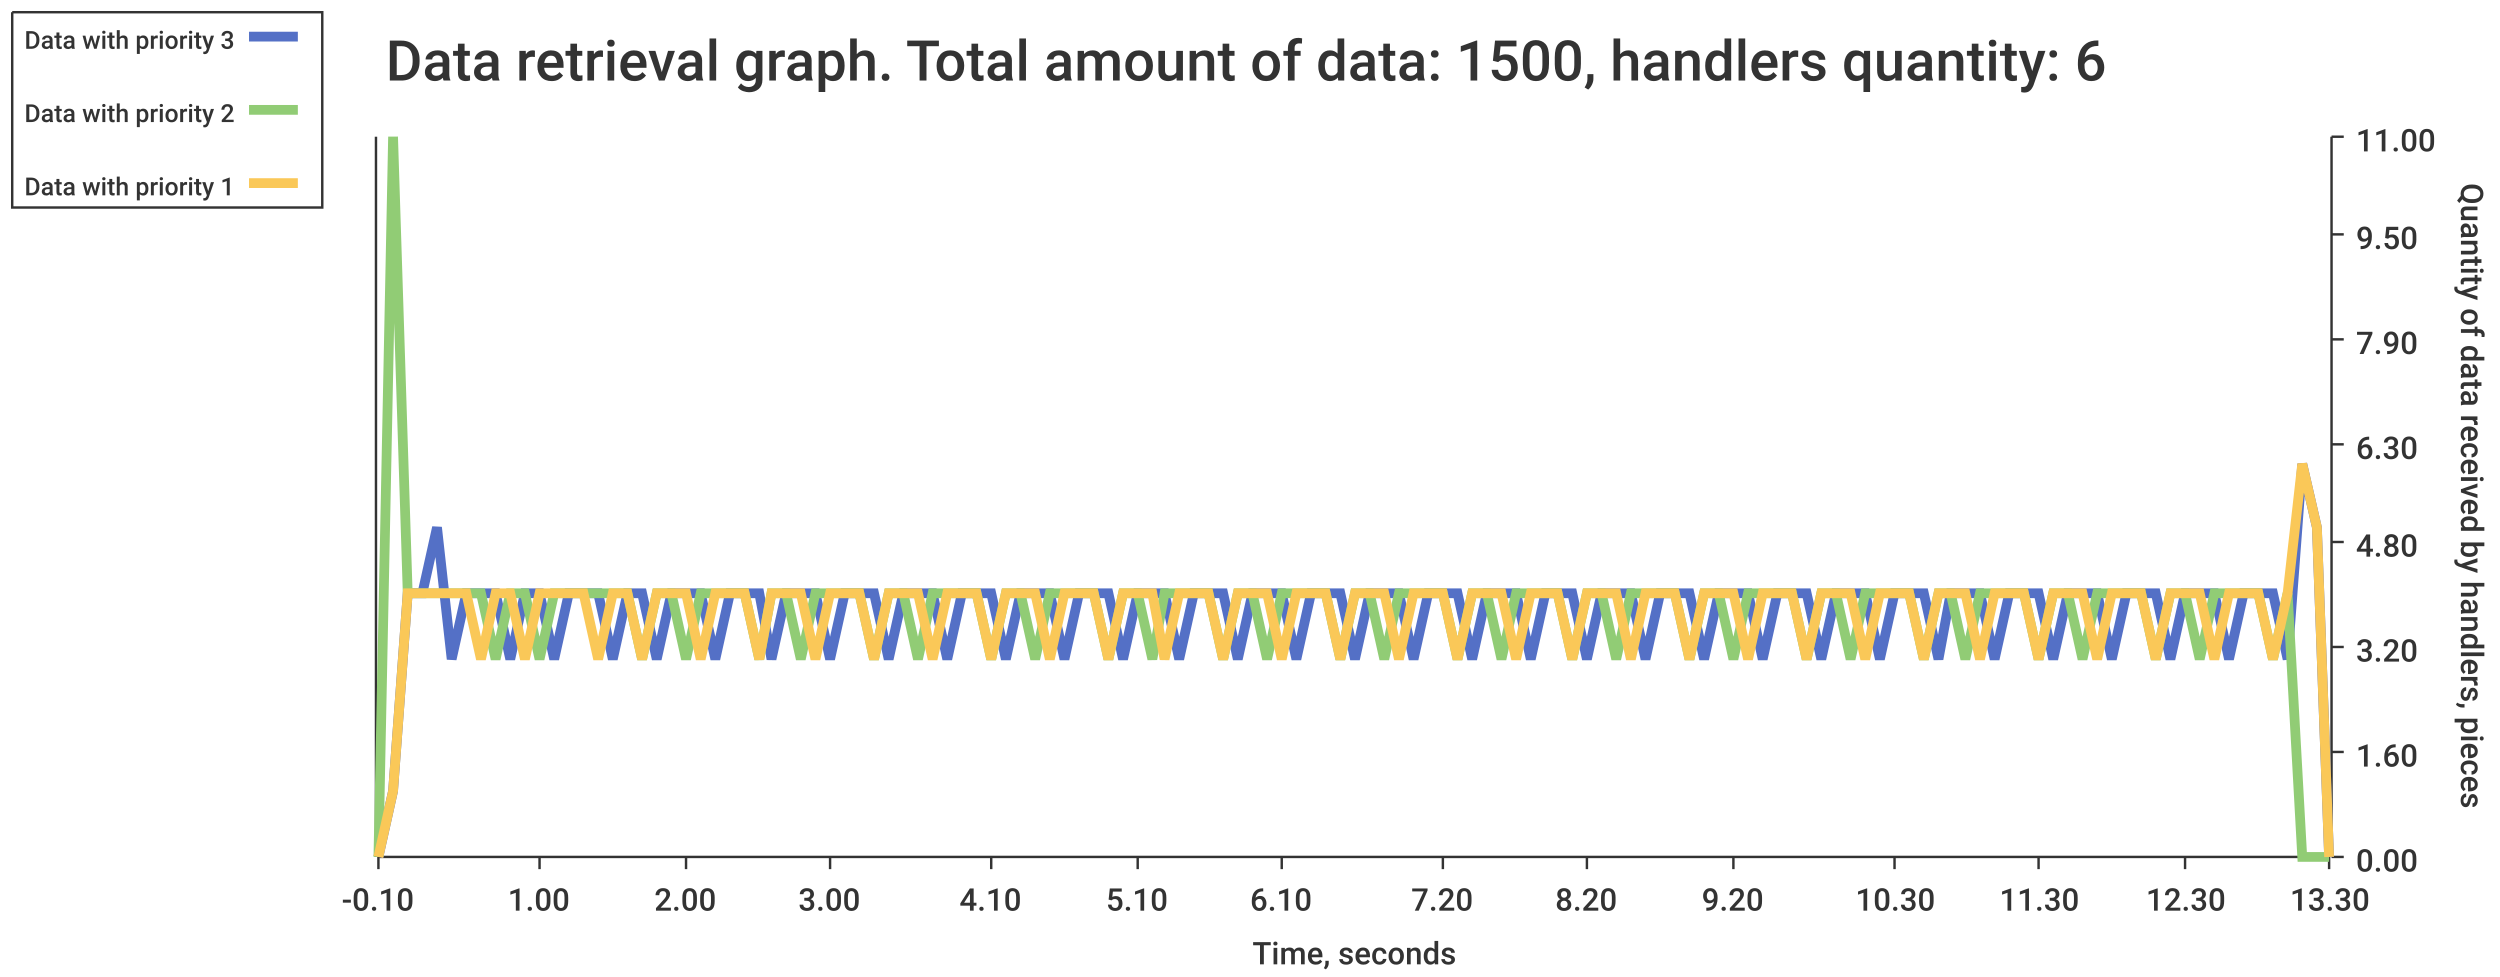
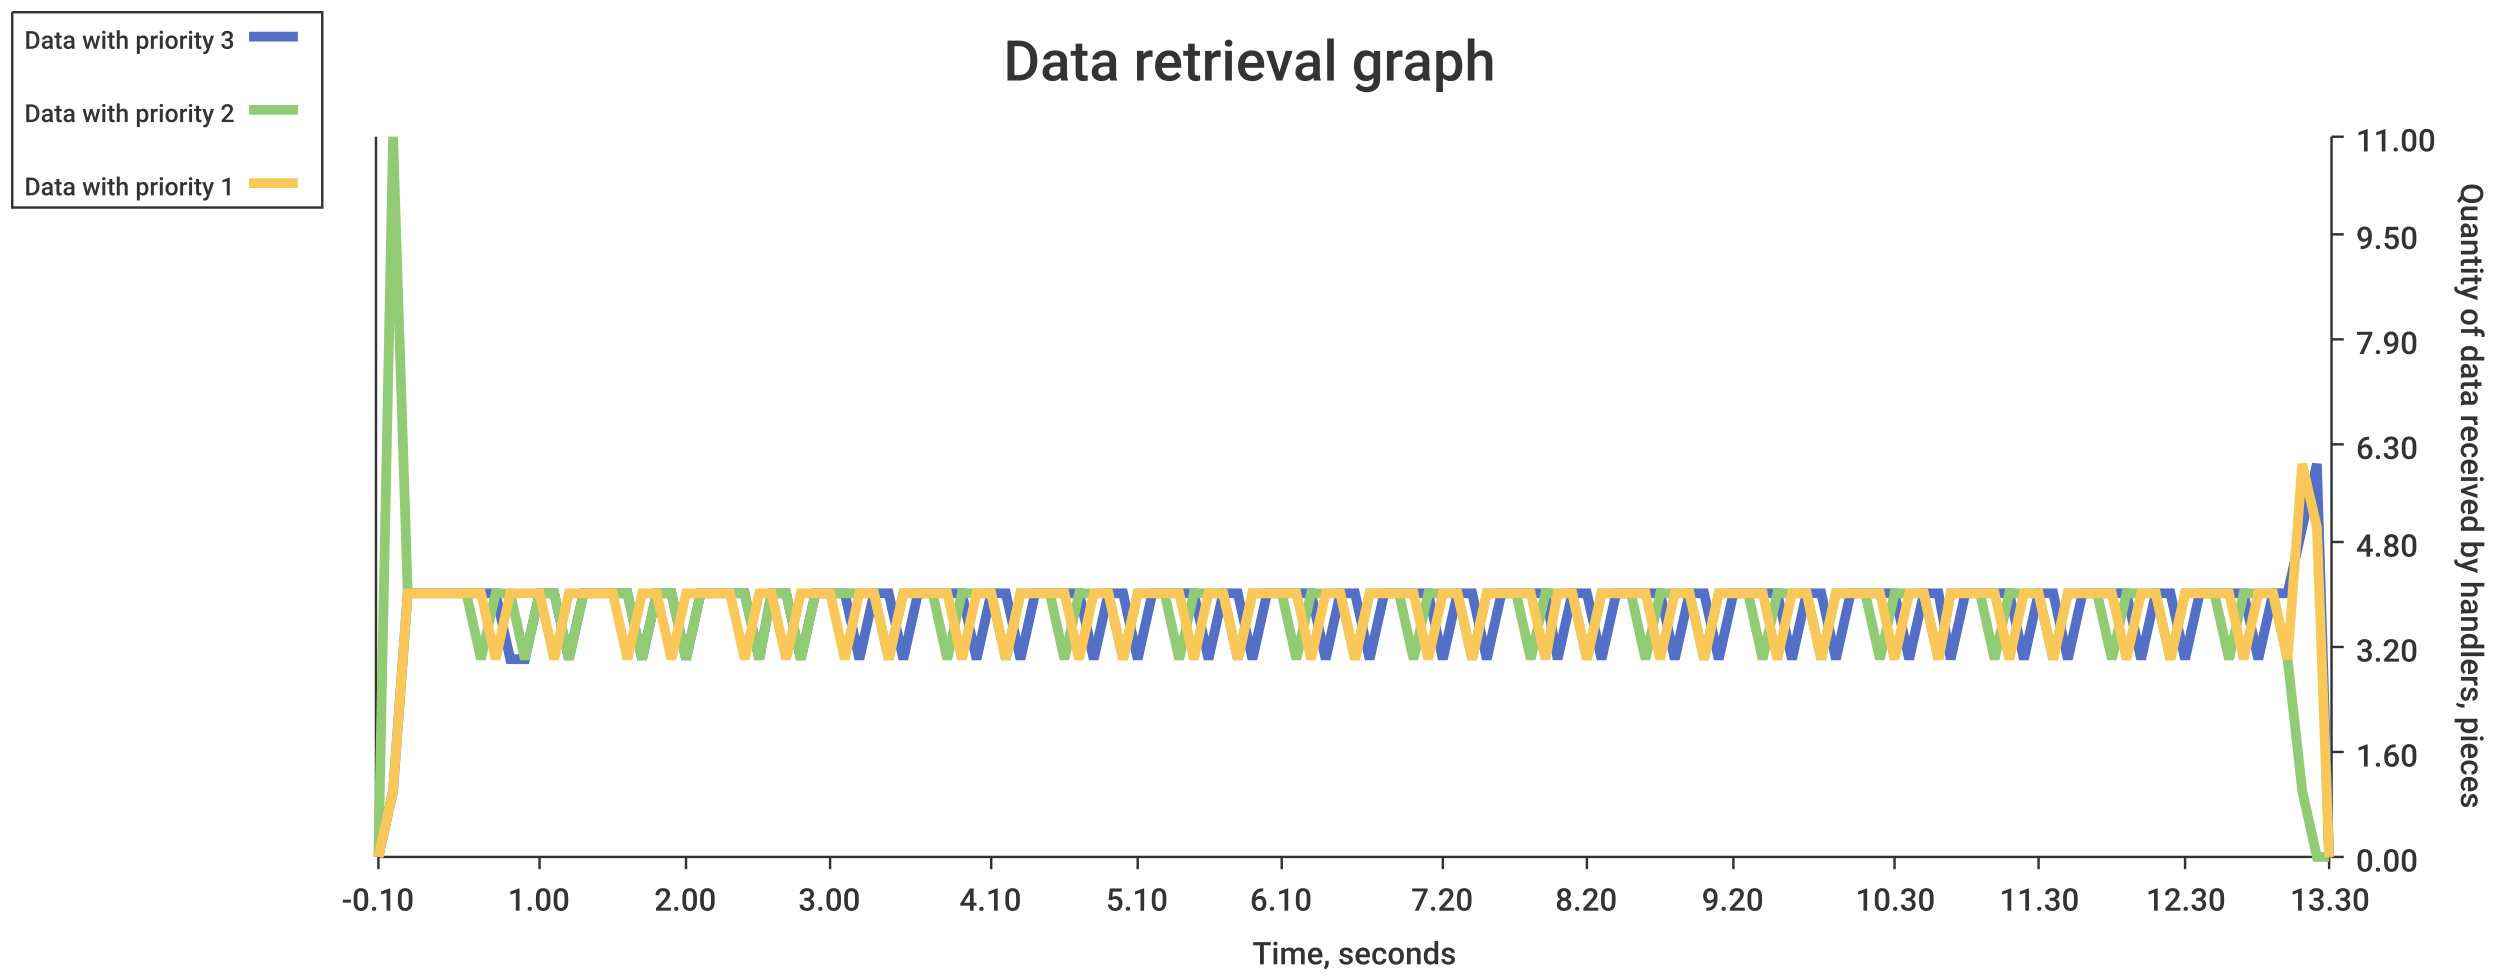
<svg xmlns="http://www.w3.org/2000/svg" width="1024" height="400">\n<path d="M 0 0 L 1024 0 L 1024 400 L 0 400 L 0 0" style="stroke-width:0;stroke:rgba(255,255,255,1.0);fill:rgba(1,1,1,0.0)" />
  <path d="M 155 56 L 954 56 L 954 351 L 155 351 L 155 56" style="stroke-width:0;stroke:rgba(255,255,255,1.0);fill:rgba(1,1,1,0.0)" />
  <path d="M 155 351 L 954 351" style="stroke-width:1;stroke:rgba(51,51,51,1.0);fill:none" />
  <path d="M 155 351 L 155 356" style="stroke-width:1;stroke:rgba(51,51,51,1.0);fill:none" />
  <text x="140" y="373" style="stroke-width:0;stroke:none;fill:rgba(51,51,51,1.0);font-size:12.8px;font-family:'Roboto Medium',sans-serif">-0.10</text>
  <path d="M 221 351 L 221 356" style="stroke-width:1;stroke:rgba(51,51,51,1.0);fill:none" />
  <text x="208" y="373" style="stroke-width:0;stroke:none;fill:rgba(51,51,51,1.0);font-size:12.8px;font-family:'Roboto Medium',sans-serif">1.00</text>
  <path d="M 281 351 L 281 356" style="stroke-width:1;stroke:rgba(51,51,51,1.0);fill:none" />
  <text x="268" y="373" style="stroke-width:0;stroke:none;fill:rgba(51,51,51,1.0);font-size:12.8px;font-family:'Roboto Medium',sans-serif">2.00</text>
  <path d="M 340 351 L 340 356" style="stroke-width:1;stroke:rgba(51,51,51,1.0);fill:none" />
  <text x="327" y="373" style="stroke-width:0;stroke:none;fill:rgba(51,51,51,1.0);font-size:12.8px;font-family:'Roboto Medium',sans-serif">3.00</text>
  <path d="M 406 351 L 406 356" style="stroke-width:1;stroke:rgba(51,51,51,1.0);fill:none" />
  <text x="393" y="373" style="stroke-width:0;stroke:none;fill:rgba(51,51,51,1.0);font-size:12.8px;font-family:'Roboto Medium',sans-serif">4.10</text>
  <path d="M 466 351 L 466 356" style="stroke-width:1;stroke:rgba(51,51,51,1.0);fill:none" />
  <text x="453" y="373" style="stroke-width:0;stroke:none;fill:rgba(51,51,51,1.0);font-size:12.8px;font-family:'Roboto Medium',sans-serif">5.10</text>
  <path d="M 525 351 L 525 356" style="stroke-width:1;stroke:rgba(51,51,51,1.0);fill:none" />
  <text x="512" y="373" style="stroke-width:0;stroke:none;fill:rgba(51,51,51,1.0);font-size:12.8px;font-family:'Roboto Medium',sans-serif">6.10</text>
  <path d="M 591 351 L 591 356" style="stroke-width:1;stroke:rgba(51,51,51,1.0);fill:none" />
  <text x="578" y="373" style="stroke-width:0;stroke:none;fill:rgba(51,51,51,1.0);font-size:12.8px;font-family:'Roboto Medium',sans-serif">7.20</text>
  <path d="M 650 351 L 650 356" style="stroke-width:1;stroke:rgba(51,51,51,1.0);fill:none" />
  <text x="637" y="373" style="stroke-width:0;stroke:none;fill:rgba(51,51,51,1.0);font-size:12.8px;font-family:'Roboto Medium',sans-serif">8.20</text>
  <path d="M 710 351 L 710 356" style="stroke-width:1;stroke:rgba(51,51,51,1.0);fill:none" />
  <text x="697" y="373" style="stroke-width:0;stroke:none;fill:rgba(51,51,51,1.0);font-size:12.8px;font-family:'Roboto Medium',sans-serif">9.20</text>
  <path d="M 776 351 L 776 356" style="stroke-width:1;stroke:rgba(51,51,51,1.0);fill:none" />
  <text x="760" y="373" style="stroke-width:0;stroke:none;fill:rgba(51,51,51,1.0);font-size:12.8px;font-family:'Roboto Medium',sans-serif">10.30</text>
  <path d="M 835 351 L 835 356" style="stroke-width:1;stroke:rgba(51,51,51,1.0);fill:none" />
  <text x="819" y="373" style="stroke-width:0;stroke:none;fill:rgba(51,51,51,1.0);font-size:12.8px;font-family:'Roboto Medium',sans-serif">11.30</text>
  <path d="M 895 351 L 895 356" style="stroke-width:1;stroke:rgba(51,51,51,1.0);fill:none" />
  <text x="879" y="373" style="stroke-width:0;stroke:none;fill:rgba(51,51,51,1.0);font-size:12.8px;font-family:'Roboto Medium',sans-serif">12.30</text>
  <path d="M 954 351 L 954 356" style="stroke-width:1;stroke:rgba(51,51,51,1.0);fill:none" />
  <text x="938" y="373" style="stroke-width:0;stroke:none;fill:rgba(51,51,51,1.0);font-size:12.8px;font-family:'Roboto Medium',sans-serif">13.30</text>
  <text x="513" y="395" style="stroke-width:0;stroke:none;fill:rgba(51,51,51,1.0);font-size:12.8px;font-family:'Roboto Medium',sans-serif">Time, seconds</text>
  <path d="M 221 351 L 221 56" style="stroke-width:0;stroke:none;fill:none" />
  <path d="M 281 351 L 281 56" style="stroke-width:0;stroke:none;fill:none" />
  <path d="M 340 351 L 340 56" style="stroke-width:0;stroke:none;fill:none" />
  <path d="M 406 351 L 406 56" style="stroke-width:0;stroke:none;fill:none" />
  <path d="M 466 351 L 466 56" style="stroke-width:0;stroke:none;fill:none" />
  <path d="M 525 351 L 525 56" style="stroke-width:0;stroke:none;fill:none" />
  <path d="M 591 351 L 591 56" style="stroke-width:0;stroke:none;fill:none" />
  <path d="M 650 351 L 650 56" style="stroke-width:0;stroke:none;fill:none" />
  <path d="M 710 351 L 710 56" style="stroke-width:0;stroke:none;fill:none" />
  <path d="M 776 351 L 776 56" style="stroke-width:0;stroke:none;fill:none" />
  <path d="M 835 351 L 835 56" style="stroke-width:0;stroke:none;fill:none" />
  <path d="M 895 351 L 895 56" style="stroke-width:0;stroke:none;fill:none" />
  <path d="M 955 351 L 955 56" style="stroke-width:1;stroke:rgba(51,51,51,1.0);fill:none" />
  <path d="M 955 351 L 960 351" style="stroke-width:1;stroke:rgba(51,51,51,1.0);fill:none" />
  <text x="965" y="357" style="stroke-width:0;stroke:none;fill:rgba(51,51,51,1.0);font-size:12.8px;font-family:'Roboto Medium',sans-serif">0.00</text>
  <path d="M 955 308 L 960 308" style="stroke-width:1;stroke:rgba(51,51,51,1.0);fill:none" />
  <text x="965" y="314" style="stroke-width:0;stroke:none;fill:rgba(51,51,51,1.0);font-size:12.8px;font-family:'Roboto Medium',sans-serif">1.60</text>
  <path d="M 955 265 L 960 265" style="stroke-width:1;stroke:rgba(51,51,51,1.0);fill:none" />
  <text x="965" y="271" style="stroke-width:0;stroke:none;fill:rgba(51,51,51,1.0);font-size:12.8px;font-family:'Roboto Medium',sans-serif">3.20</text>
  <path d="M 955 222 L 960 222" style="stroke-width:1;stroke:rgba(51,51,51,1.0);fill:none" />
  <text x="965" y="228" style="stroke-width:0;stroke:none;fill:rgba(51,51,51,1.0);font-size:12.8px;font-family:'Roboto Medium',sans-serif">4.80</text>
  <path d="M 955 182 L 960 182" style="stroke-width:1;stroke:rgba(51,51,51,1.0);fill:none" />
  <text x="965" y="188" style="stroke-width:0;stroke:none;fill:rgba(51,51,51,1.0);font-size:12.8px;font-family:'Roboto Medium',sans-serif">6.30</text>
  <path d="M 955 139 L 960 139" style="stroke-width:1;stroke:rgba(51,51,51,1.0);fill:none" />
  <text x="965" y="145" style="stroke-width:0;stroke:none;fill:rgba(51,51,51,1.0);font-size:12.8px;font-family:'Roboto Medium',sans-serif">7.90</text>
  <path d="M 955 96 L 960 96" style="stroke-width:1;stroke:rgba(51,51,51,1.0);fill:none" />
  <text x="965" y="102" style="stroke-width:0;stroke:none;fill:rgba(51,51,51,1.0);font-size:12.8px;font-family:'Roboto Medium',sans-serif">9.50</text>
  <path d="M 955 56 L 960 56" style="stroke-width:1;stroke:rgba(51,51,51,1.0);fill:none" />
  <text x="965" y="62" style="stroke-width:0;stroke:none;fill:rgba(51,51,51,1.0);font-size:12.8px;font-family:'Roboto Medium',sans-serif">11.00</text>
  <text x="1008" y="75" style="stroke-width:0;stroke:none;fill:rgba(51,51,51,1.0);font-size:12.8px;font-family:'Roboto Medium',sans-serif" transform="rotate(90.00,1008,75)">Quantity of data received by handlers, pieces</text>
  <path d="M 155 351 L 954 351" style="stroke-width:0;stroke:none;fill:none" />
  <path d="M 155 308 L 954 308" style="stroke-width:0;stroke:none;fill:none" />
  <path d="M 155 265 L 954 265" style="stroke-width:0;stroke:none;fill:none" />
  <path d="M 155 222 L 954 222" style="stroke-width:0;stroke:none;fill:none" />
  <path d="M 155 182 L 954 182" style="stroke-width:0;stroke:none;fill:none" />
  <path d="M 155 139 L 954 139" style="stroke-width:0;stroke:none;fill:none" />
  <path d="M 155 96 L 954 96" style="stroke-width:0;stroke:none;fill:none" />
  <path d="M 154 351 L 154 56" style="stroke-width:1;stroke:rgba(51,51,51,1.0);fill:none" />
  <path d="M 154 -9223372036854775457 L 149 -9223372036854775457" style="stroke-width:1;stroke:rgba(51,51,51,1.0);fill:none" />
  <text x="118" y="-9223372036854775451" style="stroke-width:0;stroke:none;fill:rgba(51,51,51,1.0);font-size:12.8px;font-family:'Roboto Medium',sans-serif">0.00</text>
  <path d="M 154 -9223372036854775457 L 149 -9223372036854775457" style="stroke-width:1;stroke:rgba(51,51,51,1.0);fill:none" />
  <text x="118" y="-9223372036854775451" style="stroke-width:0;stroke:none;fill:rgba(51,51,51,1.0);font-size:12.8px;font-family:'Roboto Medium',sans-serif">0.00</text>
  <path d="M 154 -9223372036854775457 L 149 -9223372036854775457" style="stroke-width:1;stroke:rgba(51,51,51,1.0);fill:none" />
  <text x="118" y="-9223372036854775451" style="stroke-width:0;stroke:none;fill:rgba(51,51,51,1.0);font-size:12.8px;font-family:'Roboto Medium',sans-serif">0.00</text>
  <path d="M 154 -9223372036854775457 L 149 -9223372036854775457" style="stroke-width:1;stroke:rgba(51,51,51,1.0);fill:none" />
  <text x="118" y="-9223372036854775451" style="stroke-width:0;stroke:none;fill:rgba(51,51,51,1.0);font-size:12.8px;font-family:'Roboto Medium',sans-serif">0.00</text>
  <path d="M 154 -9223372036854775457 L 149 -9223372036854775457" style="stroke-width:1;stroke:rgba(51,51,51,1.0);fill:none" />
  <text x="118" y="-9223372036854775451" style="stroke-width:0;stroke:none;fill:rgba(51,51,51,1.0);font-size:12.8px;font-family:'Roboto Medium',sans-serif">0.00</text>
  <path d="M 154 -9223372036854775457 L 149 -9223372036854775457" style="stroke-width:1;stroke:rgba(51,51,51,1.0);fill:none" />
  <text x="118" y="-9223372036854775451" style="stroke-width:0;stroke:none;fill:rgba(51,51,51,1.0);font-size:12.8px;font-family:'Roboto Medium',sans-serif">0.00</text>
  <path d="M 154 -9223372036854775457 L 149 -9223372036854775457" style="stroke-width:1;stroke:rgba(51,51,51,1.0);fill:none" />
  <text x="118" y="-9223372036854775451" style="stroke-width:0;stroke:none;fill:rgba(51,51,51,1.0);font-size:12.8px;font-family:'Roboto Medium',sans-serif">0.00</text>
  <path d="M 154 -9223372036854775457 L 149 -9223372036854775457" style="stroke-width:1;stroke:rgba(51,51,51,1.0);fill:none" />
  <text x="118" y="-9223372036854775451" style="stroke-width:0;stroke:none;fill:rgba(51,51,51,1.0);font-size:12.8px;font-family:'Roboto Medium',sans-serif">0.00</text>
  <path d="M 155 -9223372036854775457 L 954 -9223372036854775457" style="stroke-width:0;stroke:none;fill:none" />
  <path d="M 155 -9223372036854775457 L 954 -9223372036854775457" style="stroke-width:0;stroke:none;fill:none" />
  <path d="M 155 -9223372036854775457 L 954 -9223372036854775457" style="stroke-width:0;stroke:none;fill:none" />
  <path d="M 155 -9223372036854775457 L 954 -9223372036854775457" style="stroke-width:0;stroke:none;fill:none" />
  <path d="M 155 -9223372036854775457 L 954 -9223372036854775457" style="stroke-width:0;stroke:none;fill:none" />
  <path d="M 155 -9223372036854775457 L 954 -9223372036854775457" style="stroke-width:0;stroke:none;fill:none" />
  <path d="M 155 -9223372036854775457 L 954 -9223372036854775457" style="stroke-width:0;stroke:none;fill:none" />
-   <path d="M 155 351 L 161 324 L 167 243 L 173 243 L 179 216 L 185 270 L 191 243 L 197 243 L 203 243 L 209 270 L 215 243 L 221 243 L 227 270 L 233 243 L 239 243 L 245 243 L 251 270 L 257 243 L 263 243 L 269 270 L 275 243 L 281 243 L 287 243 L 293 270 L 299 243 L 305 243 L 311 243 L 316 270 L 322 243 L 328 243 L 334 243 L 340 270 L 346 243 L 352 243 L 358 243 L 364 270 L 370 243 L 376 243 L 382 243 L 388 270 L 394 243 L 400 243 L 406 243 L 412 270 L 418 243 L 424 243 L 430 243 L 436 270 L 442 243 L 448 243 L 454 243 L 460 270 L 466 243 L 472 243 L 477 243 L 483 270 L 489 243 L 495 243 L 501 243 L 507 270 L 513 243 L 519 243 L 525 243 L 531 270 L 537 243 L 543 243 L 549 243 L 555 270 L 561 243 L 567 243 L 573 243 L 579 270 L 585 243 L 591 243 L 597 243 L 603 270 L 609 243 L 615 243 L 621 243 L 627 270 L 633 243 L 638 243 L 644 243 L 650 270 L 656 243 L 662 243 L 668 243 L 674 270 L 680 243 L 686 243 L 692 243 L 698 270 L 704 243 L 710 243 L 716 243 L 722 270 L 728 243 L 734 243 L 740 243 L 746 270 L 752 243 L 758 243 L 764 243 L 770 270 L 776 243 L 782 243 L 788 243 L 794 270 L 799 243 L 805 243 L 811 243 L 817 270 L 823 243 L 829 243 L 835 243 L 841 270 L 847 243 L 853 243 L 859 243 L 865 270 L 871 243 L 877 243 L 883 243 L 889 270 L 895 243 L 901 243 L 907 243 L 913 270 L 919 243 L 925 243 L 931 243 L 937 270 L 943 190 L 949 216 L 954 351" style="stroke-width:4;stroke:rgba(84,112,198,1.0);fill:none" />
-   <path d="M 155 351 L 161 56 L 167 243 L 173 243 L 179 243 L 185 243 L 191 243 L 197 243 L 203 270 L 209 243 L 215 243 L 221 270 L 227 243 L 233 243 L 239 243 L 245 243 L 251 243 L 257 243 L 263 270 L 269 243 L 275 243 L 281 270 L 287 243 L 293 243 L 299 243 L 305 243 L 311 270 L 316 243 L 322 243 L 328 270 L 334 243 L 340 243 L 346 243 L 352 243 L 358 270 L 364 243 L 370 243 L 376 270 L 382 243 L 388 243 L 394 243 L 400 243 L 406 270 L 412 243 L 418 243 L 424 270 L 430 243 L 436 243 L 442 243 L 448 243 L 454 270 L 460 243 L 466 243 L 472 270 L 477 243 L 483 243 L 489 243 L 495 243 L 501 270 L 507 243 L 513 243 L 519 270 L 525 243 L 531 243 L 537 243 L 543 243 L 549 270 L 555 243 L 561 243 L 567 270 L 573 243 L 579 243 L 585 243 L 591 243 L 597 270 L 603 243 L 609 243 L 615 270 L 621 243 L 627 243 L 633 243 L 638 243 L 644 270 L 650 243 L 656 243 L 662 270 L 668 243 L 674 243 L 680 243 L 686 243 L 692 270 L 698 243 L 704 243 L 710 270 L 716 243 L 722 243 L 728 243 L 734 243 L 740 270 L 746 243 L 752 243 L 758 270 L 764 243 L 770 243 L 776 243 L 782 243 L 788 270 L 794 243 L 799 243 L 805 270 L 811 243 L 817 243 L 823 243 L 829 243 L 835 270 L 841 243 L 847 243 L 853 270 L 859 243 L 865 243 L 871 243 L 877 243 L 883 270 L 889 243 L 895 243 L 901 270 L 907 243 L 913 243 L 919 243 L 925 243 L 931 270 L 937 243 L 943 351 L 949 351 L 954 351" style="stroke-width:4;stroke:rgba(145,204,117,1.0);fill:none" />
-   <path d="M 155 351 L 161 324 L 167 243 L 173 243 L 179 243 L 185 243 L 191 243 L 197 270 L 203 243 L 209 243 L 215 270 L 221 243 L 227 243 L 233 243 L 239 243 L 245 270 L 251 243 L 257 243 L 263 270 L 269 243 L 275 243 L 281 243 L 287 270 L 293 243 L 299 243 L 305 243 L 311 270 L 316 243 L 322 243 L 328 243 L 334 270 L 340 243 L 346 243 L 352 243 L 358 270 L 364 243 L 370 243 L 376 243 L 382 270 L 388 243 L 394 243 L 400 243 L 406 270 L 412 243 L 418 243 L 424 243 L 430 270 L 436 243 L 442 243 L 448 243 L 454 270 L 460 243 L 466 243 L 472 243 L 477 270 L 483 243 L 489 243 L 495 243 L 501 270 L 507 243 L 513 243 L 519 243 L 525 270 L 531 243 L 537 243 L 543 243 L 549 270 L 555 243 L 561 243 L 567 243 L 573 270 L 579 243 L 585 243 L 591 243 L 597 270 L 603 243 L 609 243 L 615 243 L 621 270 L 627 243 L 633 243 L 638 243 L 644 270 L 650 243 L 656 243 L 662 243 L 668 270 L 674 243 L 680 243 L 686 243 L 692 270 L 698 243 L 704 243 L 710 243 L 716 270 L 722 243 L 728 243 L 734 243 L 740 270 L 746 243 L 752 243 L 758 243 L 764 270 L 770 243 L 776 243 L 782 243 L 788 270 L 794 243 L 799 243 L 805 243 L 811 270 L 817 243 L 823 243 L 829 243 L 835 270 L 841 243 L 847 243 L 853 243 L 859 270 L 865 243 L 871 243 L 877 243 L 883 270 L 889 243 L 895 243 L 901 243 L 907 270 L 913 243 L 919 243 L 925 243 L 931 270 L 937 243 L 943 190 L 949 216 L 954 351" style="stroke-width:4;stroke:rgba(250,200,88,1.0);fill:none" />
-   <text x="158" y="33" style="stroke-width:0;stroke:none;fill:rgba(51,51,51,1.0);font-size:23.0px;font-family:'Roboto Medium',sans-serif">Data retrieval graph. Total amount of data: 1500, handlers quantity: 6</text>
+   <path d="M 155 351 L 161 324 L 167 243 L 173 243 L 179 243 L 185 243 L 191 243 L 197 243 L 203 243 L 209 270 L 215 270 L 221 243 L 227 243 L 233 270 L 239 243 L 245 243 L 251 243 L 257 243 L 263 270 L 269 243 L 275 243 L 281 270 L 287 243 L 293 243 L 299 243 L 305 243 L 311 270 L 316 243 L 322 243 L 328 270 L 334 243 L 340 243 L 346 243 L 352 270 L 358 243 L 364 243 L 370 270 L 376 243 L 382 243 L 388 243 L 394 243 L 400 270 L 406 243 L 412 243 L 418 270 L 424 243 L 430 243 L 436 243 L 442 243 L 448 270 L 454 243 L 460 243 L 466 270 L 472 243 L 477 243 L 483 243 L 489 243 L 495 270 L 501 243 L 507 243 L 513 270 L 519 243 L 525 243 L 531 243 L 537 243 L 543 270 L 549 243 L 555 243 L 561 270 L 567 243 L 573 243 L 579 243 L 585 243 L 591 270 L 597 243 L 603 243 L 609 270 L 615 243 L 621 243 L 627 243 L 633 243 L 638 270 L 644 243 L 650 243 L 656 270 L 662 243 L 668 243 L 674 243 L 680 243 L 686 270 L 692 243 L 698 243 L 704 270 L 710 243 L 716 243 L 722 243 L 728 243 L 734 270 L 740 243 L 746 243 L 752 270 L 758 243 L 764 243 L 770 243 L 776 243 L 782 270 L 788 243 L 794 243 L 799 270 L 805 243 L 811 243 L 817 243 L 823 243 L 829 270 L 835 243 L 841 243 L 847 270 L 853 243 L 859 243 L 865 243 L 871 243 L 877 270 L 883 243 L 889 243 L 895 270 L 901 243 L 907 243 L 913 243 L 919 243 L 925 270 L 931 243 L 937 243 L 943 216 L 949 190 L 954 351" style="stroke-width:4;stroke:rgba(84,112,198,1.0);fill:none" />
+   <path d="M 155 351 L 161 56 L 167 243 L 173 243 L 179 243 L 185 243 L 191 243 L 197 270 L 203 243 L 209 243 L 215 270 L 221 243 L 227 243 L 233 270 L 239 243 L 245 243 L 251 243 L 257 243 L 263 270 L 269 243 L 275 243 L 281 270 L 287 243 L 293 243 L 299 243 L 305 243 L 311 270 L 316 243 L 322 243 L 328 270 L 334 243 L 340 243 L 346 243 L 352 243 L 358 243 L 364 270 L 370 243 L 376 243 L 382 243 L 388 270 L 394 243 L 400 243 L 406 243 L 412 270 L 418 243 L 424 243 L 430 243 L 436 270 L 442 243 L 448 243 L 454 243 L 460 270 L 466 243 L 472 243 L 477 243 L 483 270 L 489 243 L 495 243 L 501 243 L 507 270 L 513 243 L 519 243 L 525 243 L 531 270 L 537 243 L 543 243 L 549 243 L 555 270 L 561 243 L 567 243 L 573 243 L 579 270 L 585 243 L 591 243 L 597 243 L 603 270 L 609 243 L 615 243 L 621 243 L 627 270 L 633 243 L 638 243 L 644 243 L 650 270 L 656 243 L 662 243 L 668 243 L 674 270 L 680 243 L 686 243 L 692 243 L 698 270 L 704 243 L 710 243 L 716 243 L 722 270 L 728 243 L 734 243 L 740 243 L 746 270 L 752 243 L 758 243 L 764 243 L 770 270 L 776 243 L 782 243 L 788 243 L 794 270 L 799 243 L 805 243 L 811 243 L 817 270 L 823 243 L 829 243 L 835 243 L 841 270 L 847 243 L 853 243 L 859 243 L 865 270 L 871 243 L 877 243 L 883 243 L 889 270 L 895 243 L 901 243 L 907 243 L 913 270 L 919 243 L 925 243 L 931 243 L 937 270 L 943 324 L 949 351 L 954 351" style="stroke-width:4;stroke:rgba(145,204,117,1.0);fill:none" />
+   <path d="M 155 351 L 161 324 L 167 243 L 173 243 L 179 243 L 185 243 L 191 243 L 197 243 L 203 270 L 209 243 L 215 243 L 221 243 L 227 270 L 233 243 L 239 243 L 245 243 L 251 243 L 257 270 L 263 243 L 269 243 L 275 270 L 281 243 L 287 243 L 293 243 L 299 243 L 305 270 L 311 243 L 316 243 L 322 270 L 328 243 L 334 243 L 340 243 L 346 270 L 352 243 L 358 243 L 364 270 L 370 243 L 376 243 L 382 243 L 388 243 L 394 270 L 400 243 L 406 243 L 412 270 L 418 243 L 424 243 L 430 243 L 436 243 L 442 270 L 448 243 L 454 243 L 460 270 L 466 243 L 472 243 L 477 243 L 483 243 L 489 270 L 495 243 L 501 243 L 507 270 L 513 243 L 519 243 L 525 243 L 531 243 L 537 270 L 543 243 L 549 243 L 555 270 L 561 243 L 567 243 L 573 243 L 579 243 L 585 270 L 591 243 L 597 243 L 603 270 L 609 243 L 615 243 L 621 243 L 627 243 L 633 270 L 638 243 L 644 243 L 650 270 L 656 243 L 662 243 L 668 243 L 674 243 L 680 270 L 686 243 L 692 243 L 698 270 L 704 243 L 710 243 L 716 243 L 722 243 L 728 270 L 734 243 L 740 243 L 746 270 L 752 243 L 758 243 L 764 243 L 770 243 L 776 270 L 782 243 L 788 243 L 794 270 L 799 243 L 805 243 L 811 243 L 817 243 L 823 270 L 829 243 L 835 243 L 841 270 L 847 243 L 853 243 L 859 243 L 865 243 L 871 270 L 877 243 L 883 243 L 889 270 L 895 243 L 901 243 L 907 243 L 913 243 L 919 270 L 925 243 L 931 243 L 937 270 L 943 190 L 949 216 L 954 351" style="stroke-width:4;stroke:rgba(250,200,88,1.0);fill:none" />
+   <text x="411" y="33" style="stroke-width:0;stroke:none;fill:rgba(51,51,51,1.0);font-size:23.0px;font-family:'Roboto Medium',sans-serif">Data retrieval graph</text>
  <path d="M 5 5 L 132 5 L 132 85 L 5 85 L 5 5" style="stroke-width:1;stroke:rgba(51,51,51,1.0);fill:rgba(1,1,1,0.0)" />
  <text x="10" y="20" style="stroke-width:0;stroke:none;fill:rgba(51,51,51,1.0);font-size:10.2px;font-family:'Roboto Medium',sans-serif">Data with priority 3</text>
  <path d="M 102 15 L 122 15" style="stroke-width:4;stroke:rgba(84,112,198,1.0);fill:none" />
  <text x="10" y="50" style="stroke-width:0;stroke:none;fill:rgba(51,51,51,1.0);font-size:10.2px;font-family:'Roboto Medium',sans-serif">Data with priority 2</text>
  <path d="M 102 45 L 122 45" style="stroke-width:4;stroke:rgba(145,204,117,1.0);fill:none" />
  <text x="10" y="80" style="stroke-width:0;stroke:none;fill:rgba(51,51,51,1.0);font-size:10.2px;font-family:'Roboto Medium',sans-serif">Data with priority 1</text>
  <path d="M 102 75 L 122 75" style="stroke-width:4;stroke:rgba(250,200,88,1.0);fill:none" />
</svg>
